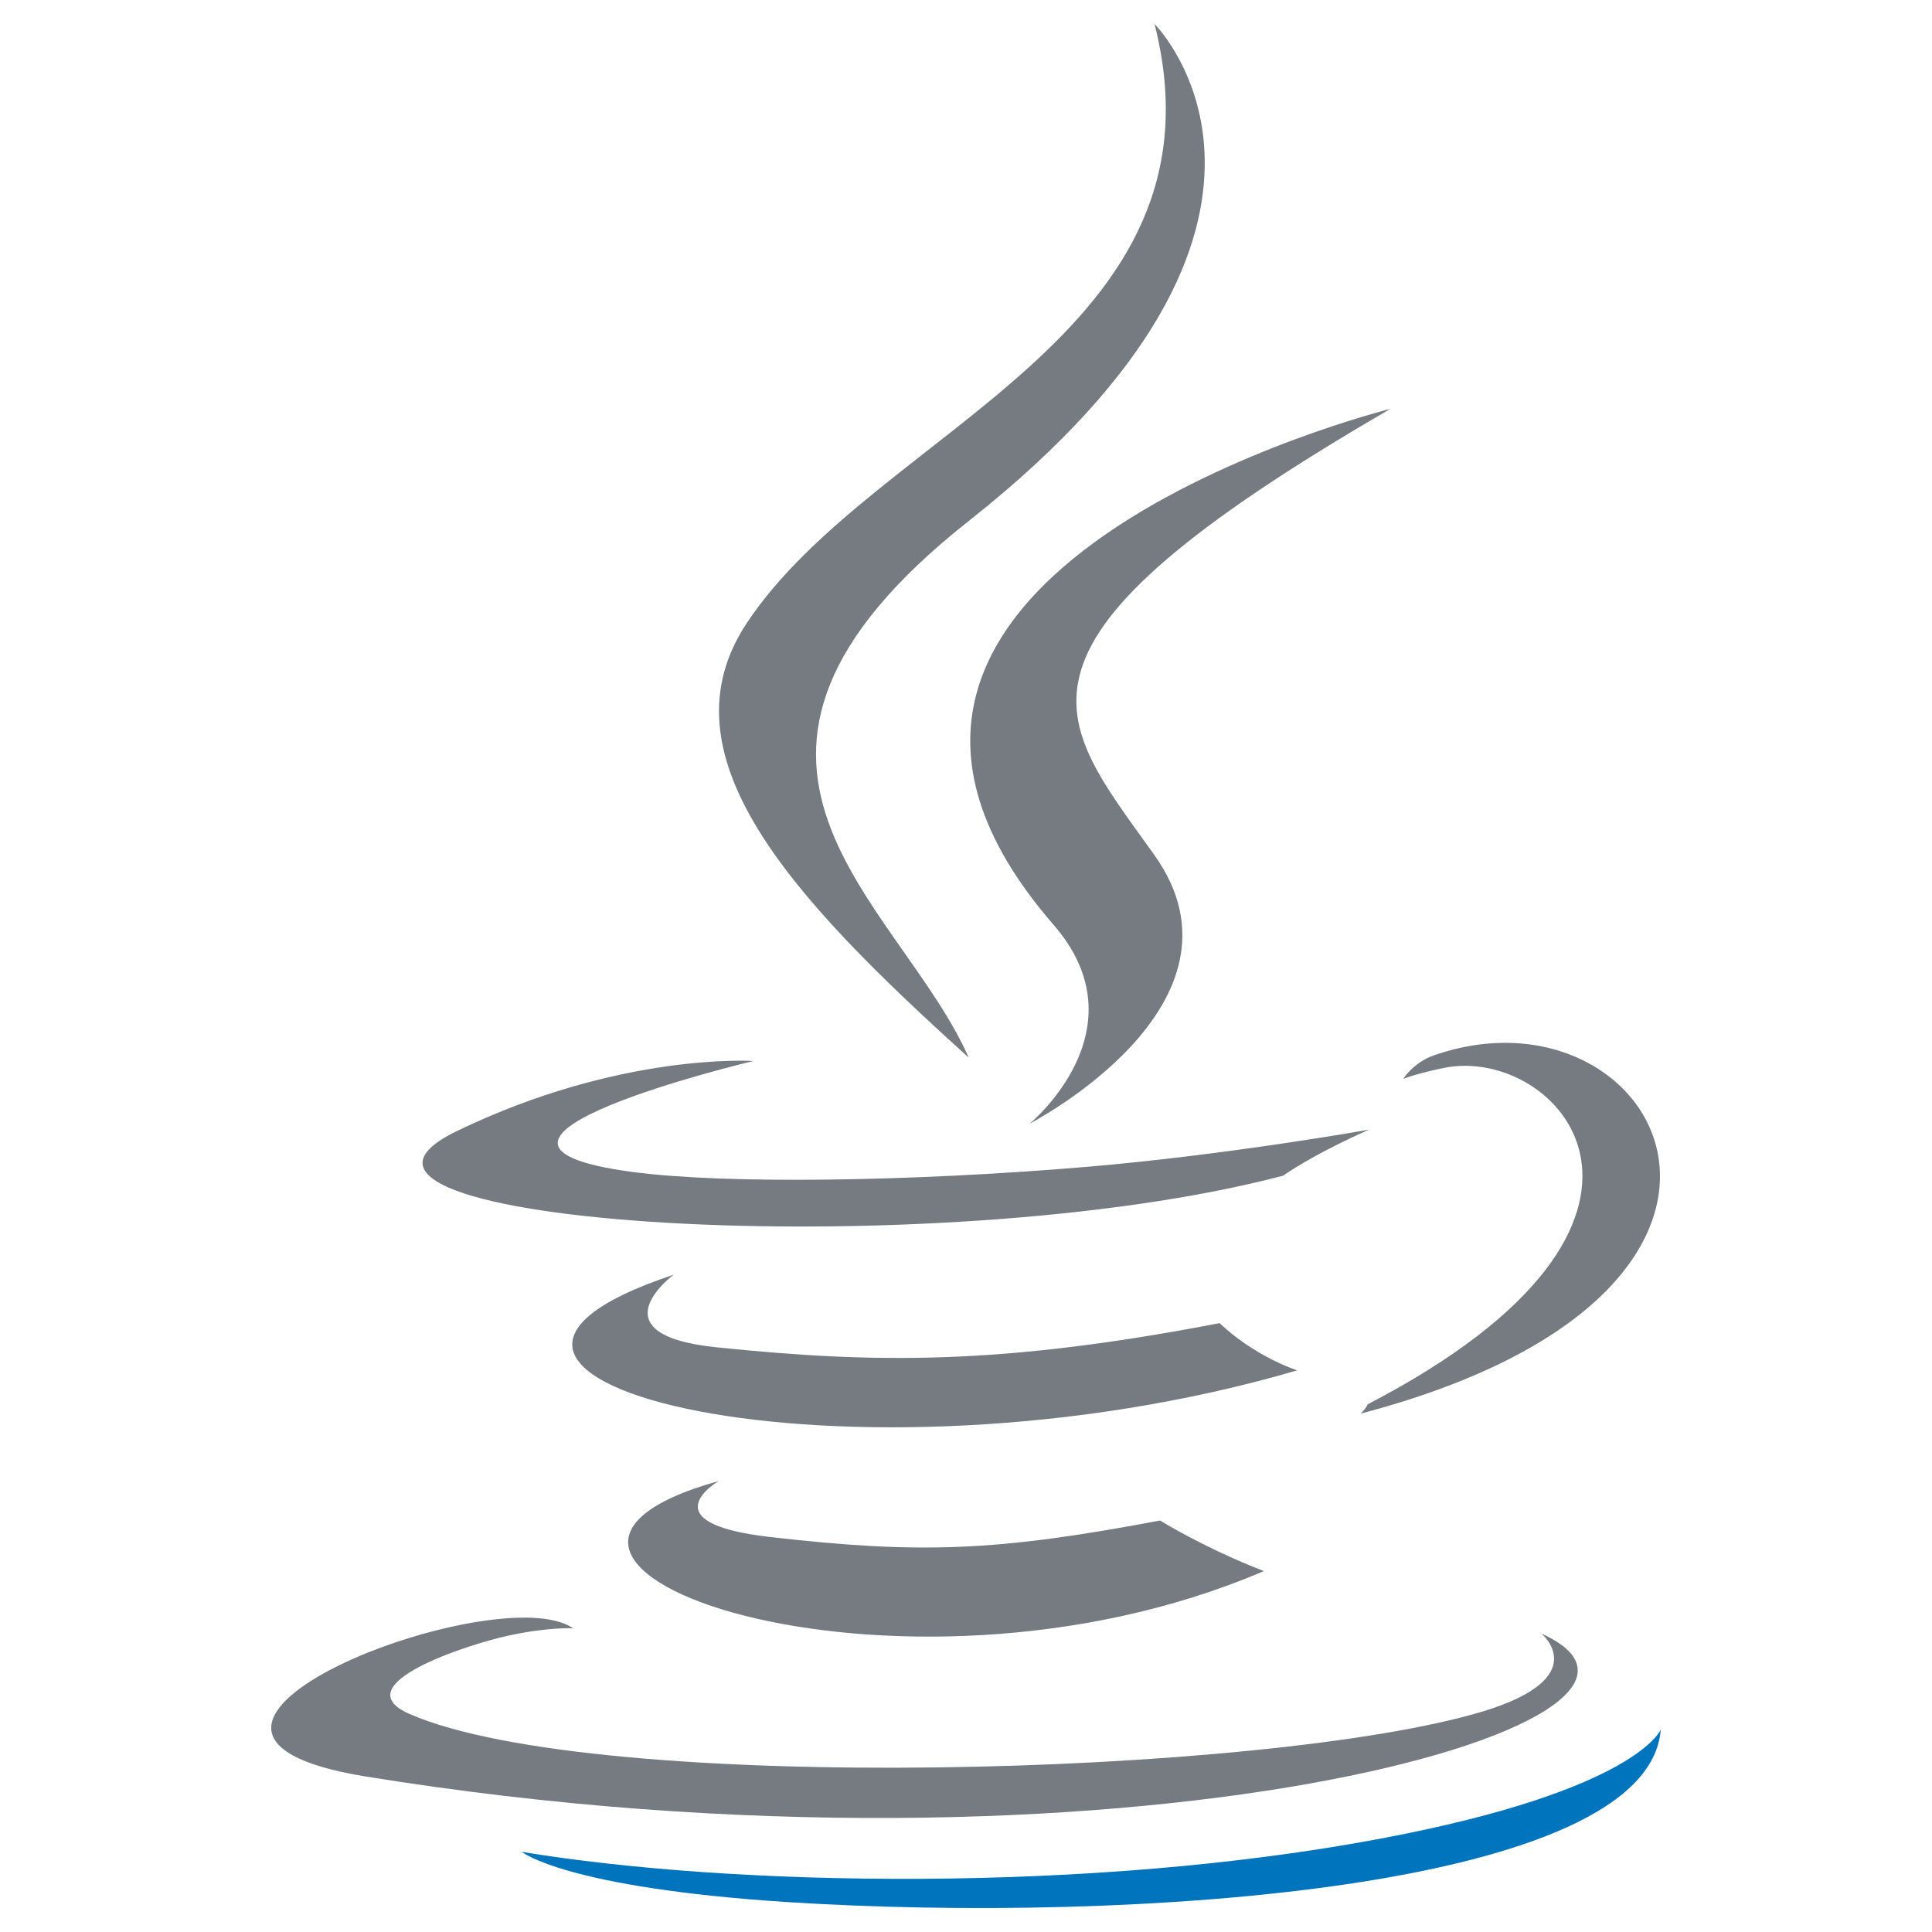
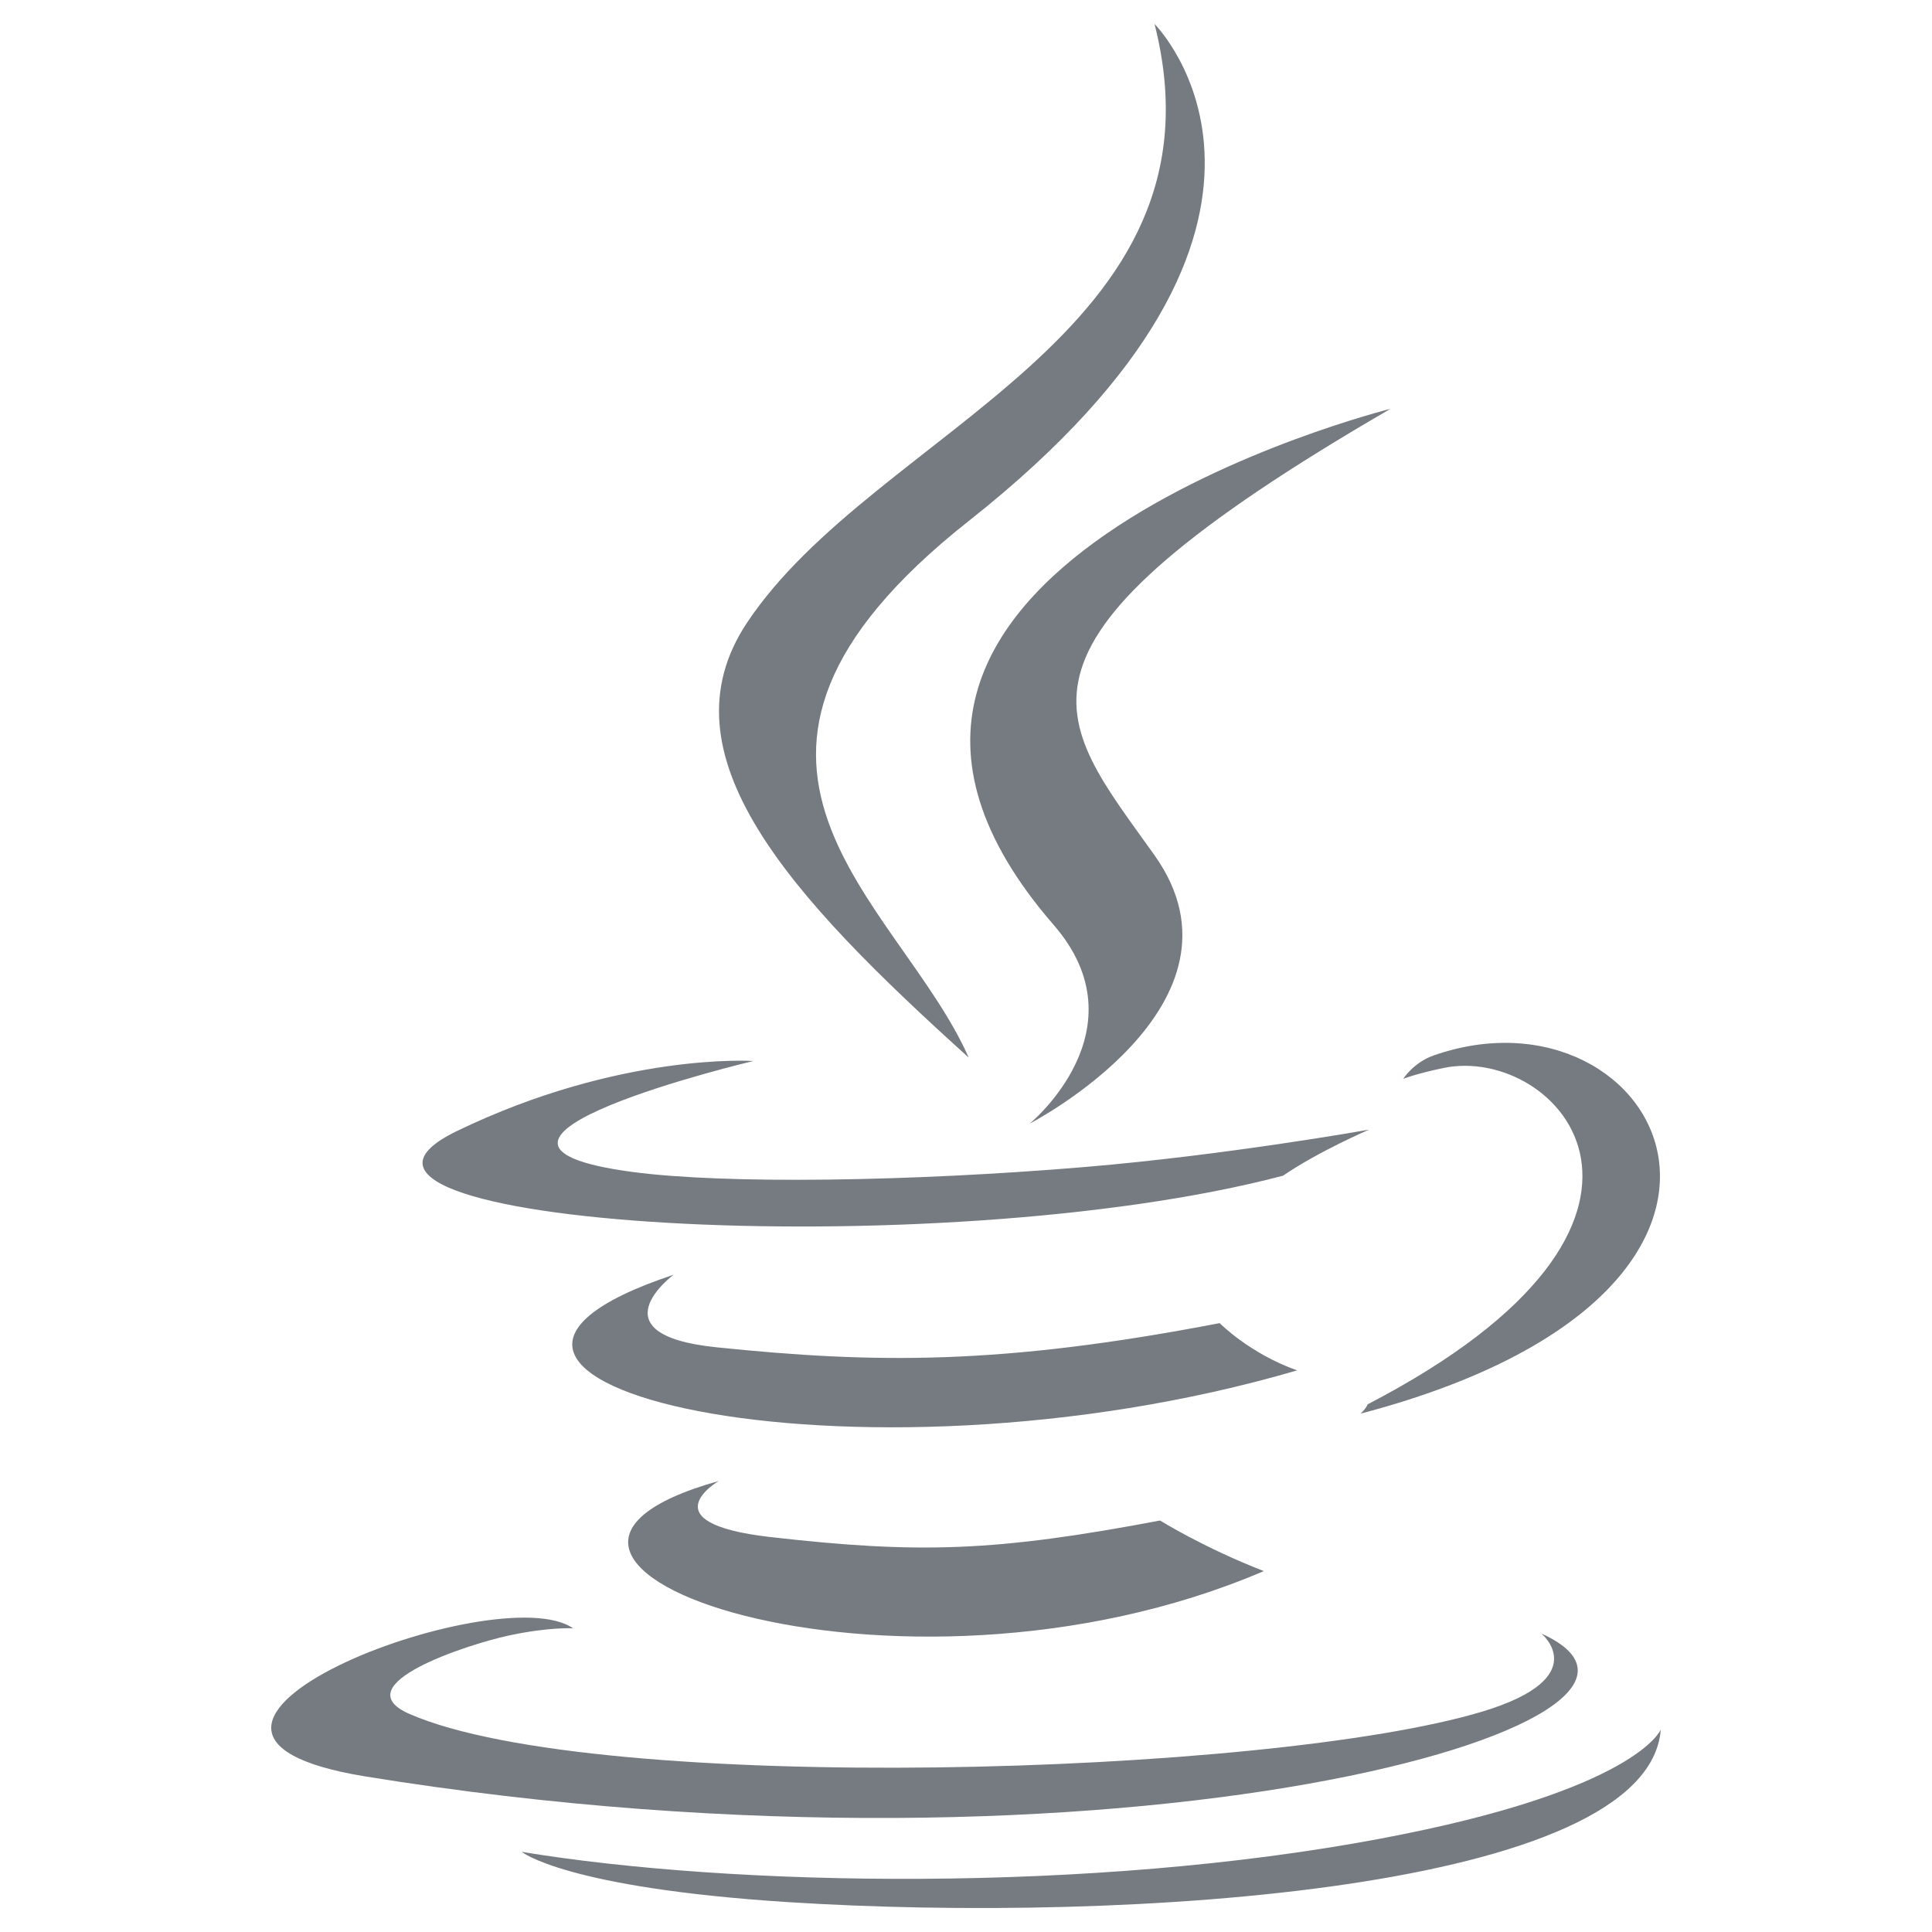
<svg xmlns="http://www.w3.org/2000/svg" viewBox="0 0 128 128">
  <path fill="#757b80" d="M47.617 98.12s-4.767 2.774 3.397 3.71c9.892 1.13 14.947.968 25.845-1.092 0 0 2.871 1.795 6.873 3.351-24.439 10.47-55.308-.607-36.115-5.969zm-2.988-13.665s-5.348 3.959 2.823 4.805c10.567 1.091 18.91 1.18 33.354-1.6 0 0 1.993 2.025 5.132 3.131-29.542 8.64-62.446.68-41.309-6.336z" />
  <path fill="#757b80" d="M69.802 61.271c6.025 6.935-1.58 13.17-1.58 13.17s15.289-7.891 8.269-17.777c-6.559-9.215-11.587-13.792 15.635-29.58 0 .001-42.731 10.67-22.324 34.187z" />
  <path fill="#757b80" d="M102.123 108.229s3.529 2.91-3.888 5.159c-14.102 4.272-58.706 5.56-71.094.171-4.451-1.938 3.899-4.625 6.526-5.192 2.739-.593 4.303-.485 4.303-.485-4.953-3.487-32.013 6.85-13.743 9.815 49.821 8.076 90.817-3.637 77.896-9.468zM49.912 70.294s-22.686 5.389-8.033 7.348c6.188.828 18.518.638 30.011-.326 9.39-.789 18.813-2.474 18.813-2.474s-3.308 1.419-5.704 3.053c-23.042 6.061-67.544 3.238-54.731-2.958 10.832-5.239 19.644-4.643 19.644-4.643zm40.697 22.747c23.421-12.167 12.591-23.86 5.032-22.285-1.848.385-2.677.72-2.677.72s.688-1.079 2-1.543c14.953-5.255 26.451 15.503-4.823 23.725 0-.002.359-.327.468-.617z" />
  <path fill="#757b80" d="M76.491 1.587S89.459 14.563 64.188 34.51c-20.266 16.006-4.621 25.13-.007 35.559-11.831-10.673-20.509-20.07-14.688-28.815C58.041 28.42 81.722 22.195 76.491 1.587z" />
-   <path fill="#0074BD" d="M52.214 126.021c22.476 1.437 57-.8 57.817-11.436 0 0-1.571 4.032-18.577 7.231-19.186 3.612-42.854 3.191-56.887.874 0 .001 2.875 2.381 17.647 3.331z" />
+   <path fill="#757b80" d="M52.214 126.021c22.476 1.437 57-.8 57.817-11.436 0 0-1.571 4.032-18.577 7.231-19.186 3.612-42.854 3.191-56.887.874 0 .001 2.875 2.381 17.647 3.331z" />
</svg>
